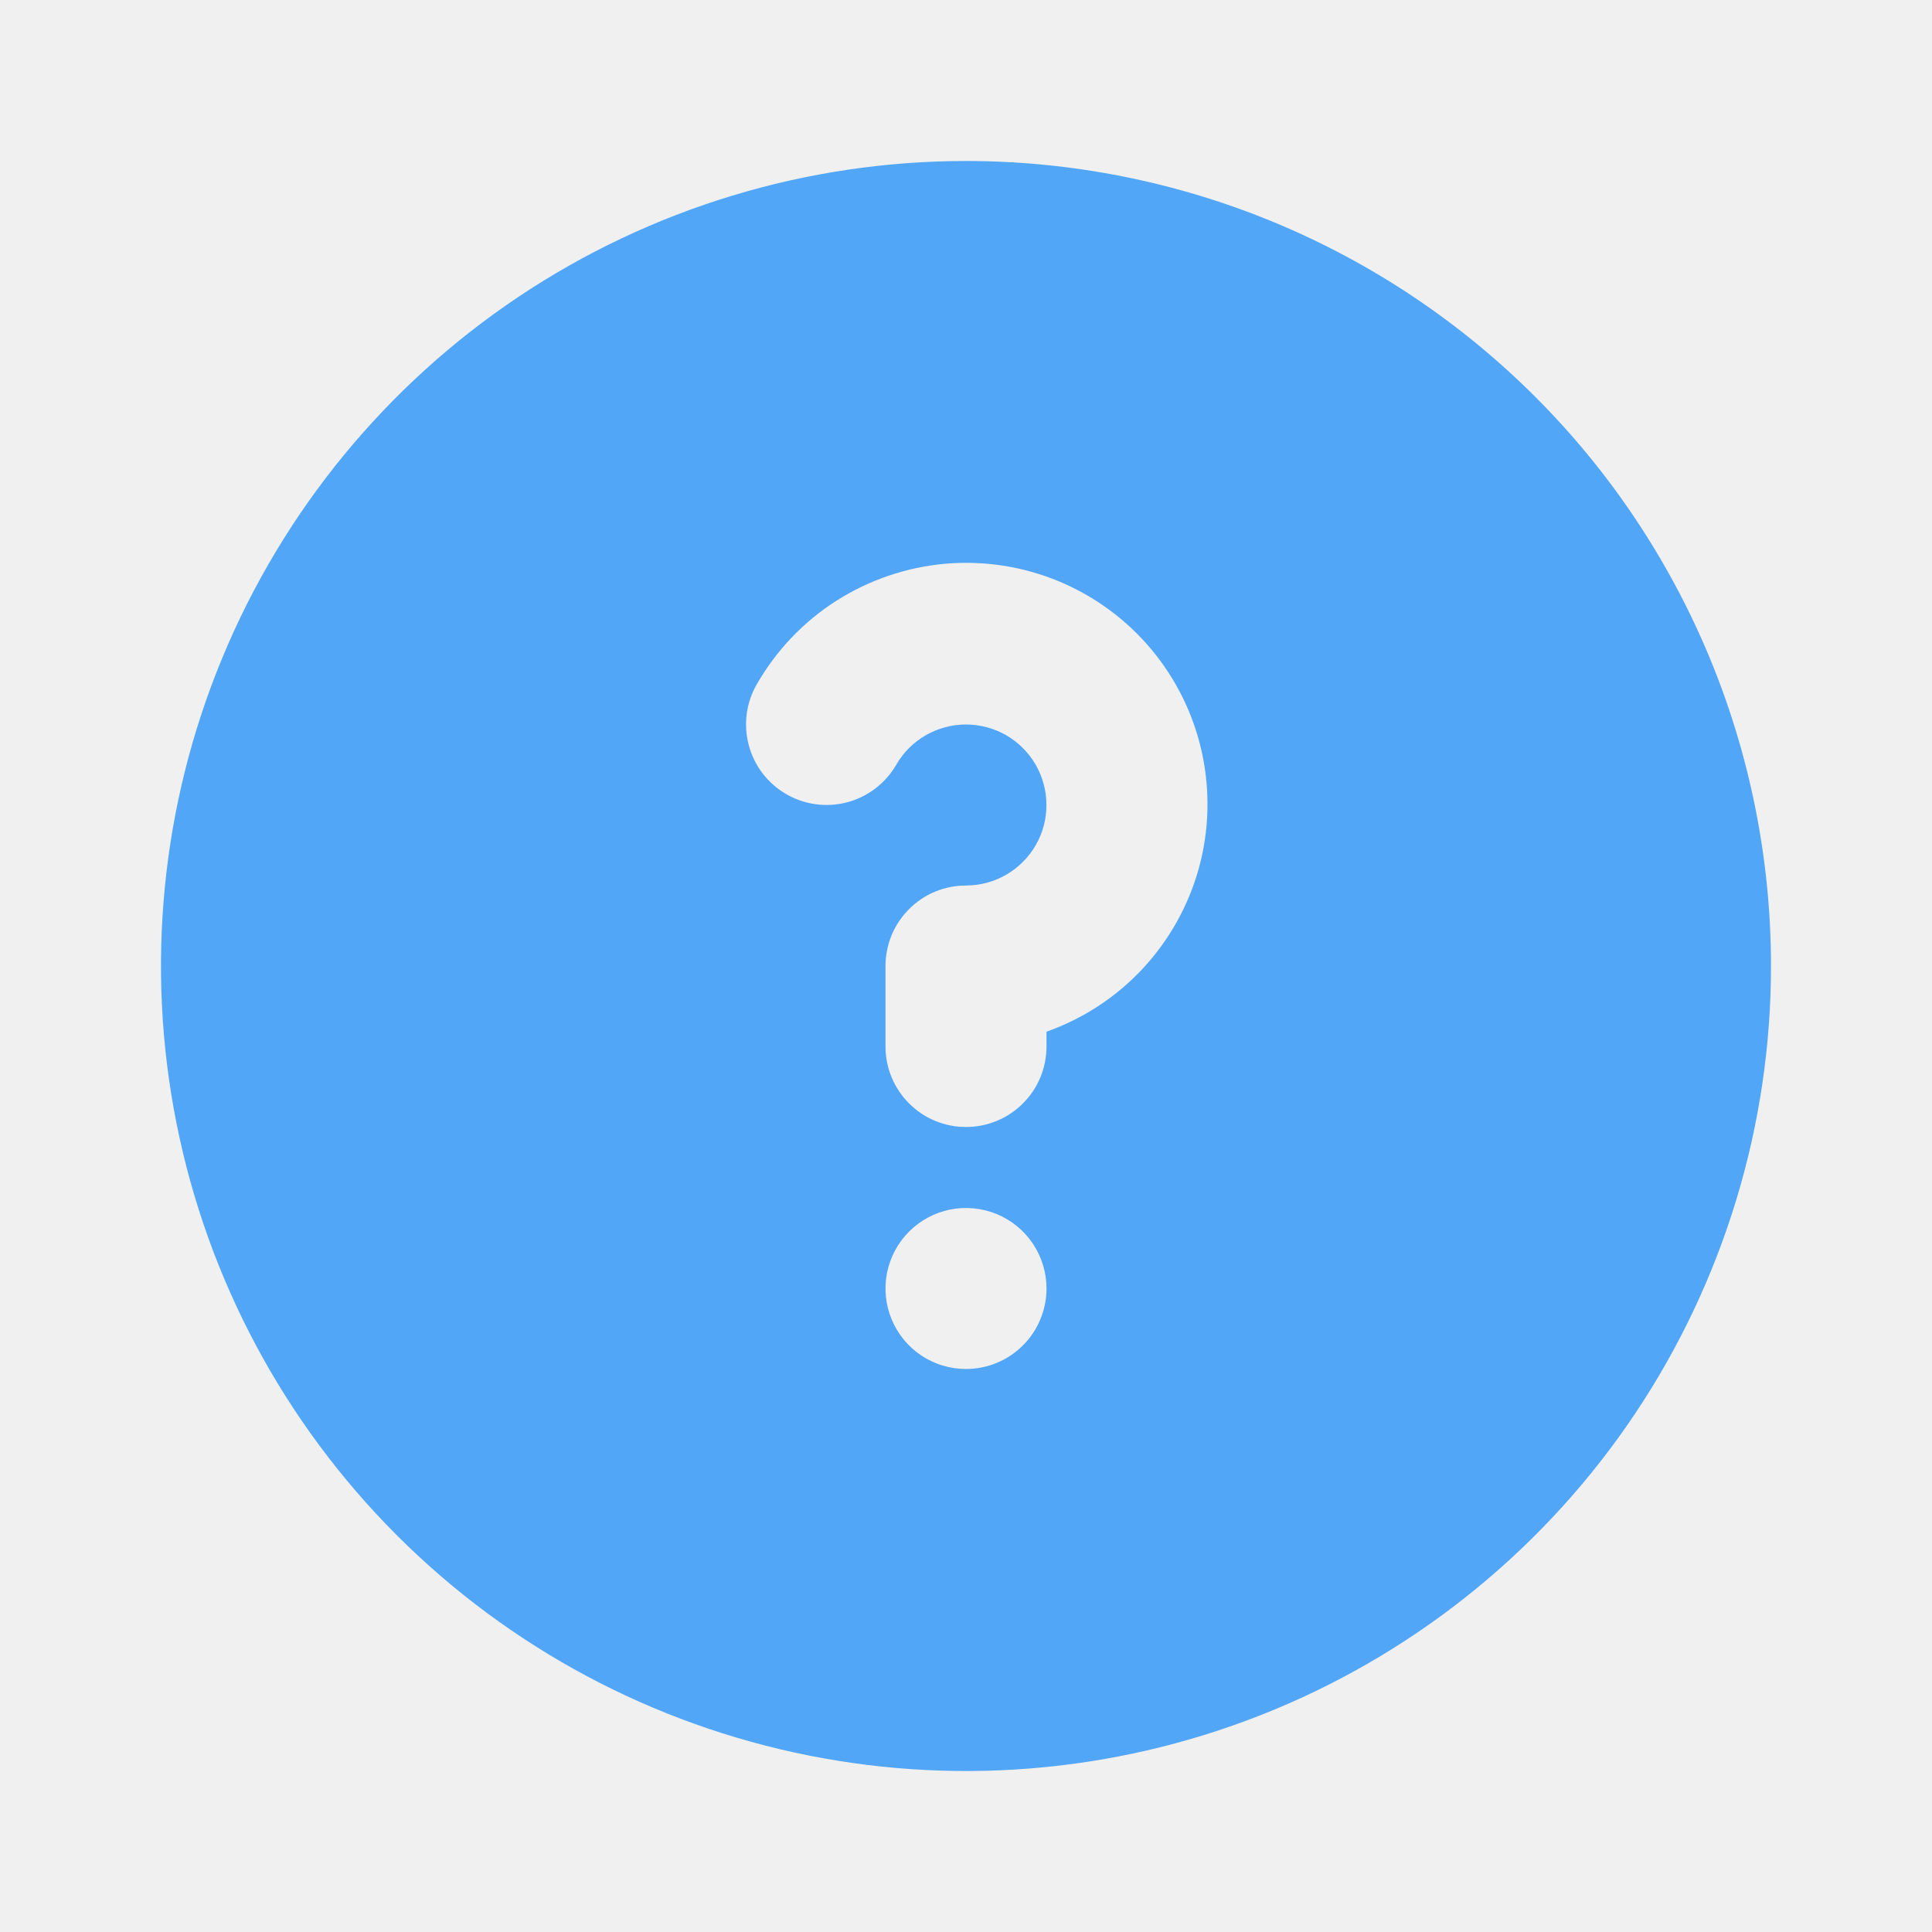
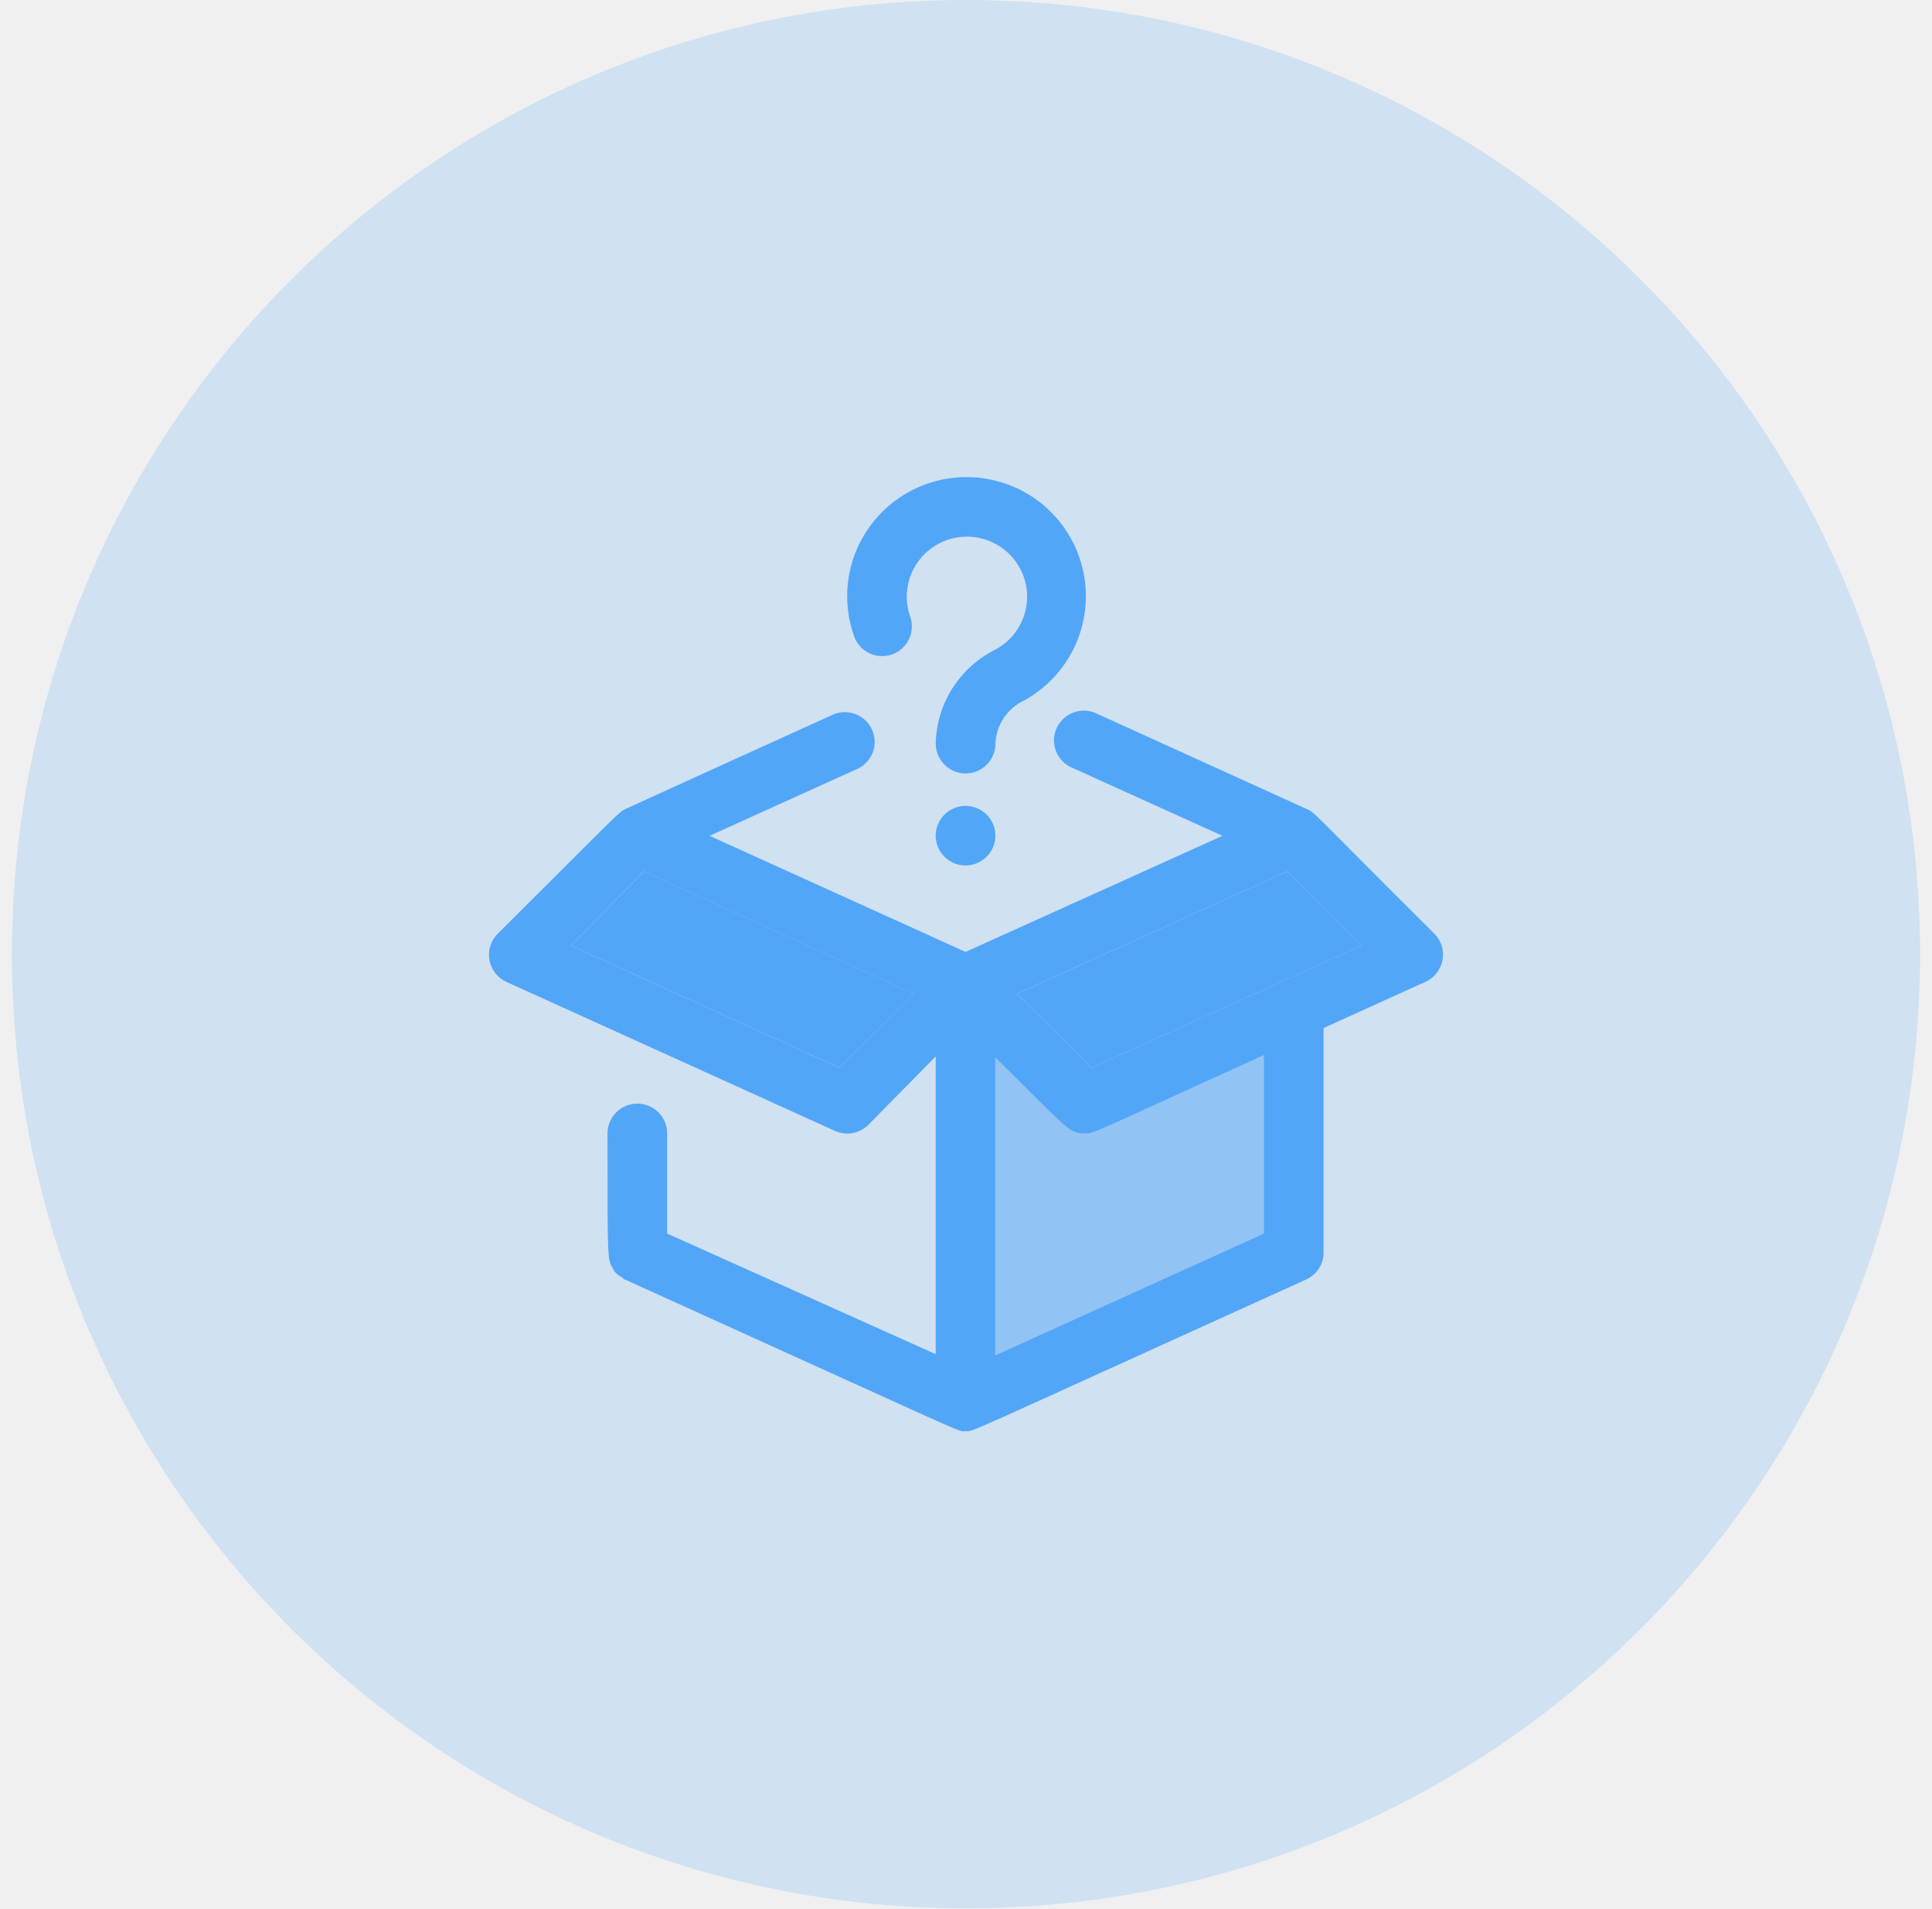
- <svg xmlns="http://www.w3.org/2000/svg" width="24" height="24" viewBox="0 0 24 24" fill="none">
-   <path d="M12 2C10.022 2 8.089 2.586 6.444 3.685C4.8 4.784 3.518 6.346 2.761 8.173C2.004 10 1.806 12.011 2.192 13.951C2.578 15.891 3.53 17.672 4.929 19.071C6.327 20.47 8.109 21.422 10.049 21.808C11.989 22.194 14 21.996 15.827 21.239C17.654 20.482 19.216 19.2 20.315 17.556C21.413 15.911 22 13.978 22 12C22 10.687 21.741 9.386 21.239 8.173C20.736 6.96 20 5.857 19.071 4.929C18.142 4 17.04 3.264 15.827 2.761C14.614 2.259 13.313 2 12 2ZM12 17.006C11.802 17.006 11.609 16.948 11.444 16.838C11.28 16.728 11.152 16.572 11.076 16.389C11 16.206 10.981 16.005 11.019 15.811C11.058 15.617 11.153 15.439 11.293 15.299C11.433 15.159 11.611 15.064 11.805 15.025C11.999 14.987 12.2 15.007 12.383 15.082C12.565 15.158 12.722 15.286 12.832 15.451C12.941 15.615 13 15.808 13 16.006C13 16.271 12.895 16.526 12.707 16.713C12.52 16.901 12.265 17.006 12 17.006ZM13 12.816V13C13 13.265 12.895 13.52 12.707 13.707C12.52 13.895 12.265 14 12 14C11.735 14 11.48 13.895 11.293 13.707C11.105 13.52 11 13.265 11 13V12C11 11.869 11.026 11.739 11.076 11.617C11.126 11.496 11.2 11.386 11.293 11.293C11.386 11.2 11.496 11.126 11.617 11.076C11.739 11.026 11.869 11 12 11C12.176 11 12.348 10.954 12.5 10.866C12.652 10.778 12.778 10.652 12.866 10.499C12.954 10.347 13 10.175 12.999 9.999C12.999 9.824 12.953 9.651 12.865 9.499C12.777 9.347 12.651 9.221 12.499 9.133C12.347 9.046 12.174 9 11.998 9C11.823 9 11.65 9.047 11.498 9.135C11.347 9.222 11.22 9.349 11.133 9.501C11 9.73 10.781 9.898 10.525 9.966C10.269 10.034 9.996 9.998 9.767 9.865C9.537 9.732 9.37 9.514 9.302 9.258C9.233 9.001 9.269 8.728 9.402 8.499C9.643 8.079 9.981 7.724 10.388 7.464C10.796 7.204 11.26 7.046 11.742 7.003C12.223 6.961 12.708 7.036 13.155 7.222C13.601 7.408 13.996 7.699 14.305 8.07C14.615 8.442 14.83 8.883 14.932 9.355C15.034 9.828 15.021 10.318 14.893 10.784C14.764 11.25 14.525 11.678 14.196 12.032C13.866 12.386 13.456 12.655 13 12.816Z" fill="#52A6F8" />
+ <svg xmlns="http://www.w3.org/2000/svg" width="81" height="80" viewBox="0 0 81 80" fill="none">
+   <circle cx="40.5" cy="40" r="40" fill="#52A6F8" fill-opacity="0.2" />
+   <g clip-path="url(#clip0_418_3021)">
+     <path d="M60.391 39.513C60.329 39.373 60.241 39.247 60.133 39.139C55.017 34.047 55.13 34.059 54.779 33.913L46.023 29.934C45.729 29.78 45.386 29.748 45.069 29.846C44.752 29.944 44.487 30.164 44.333 30.457C44.178 30.75 44.146 31.092 44.244 31.408C44.343 31.724 44.563 31.988 44.856 32.143C44.902 32.167 44.949 32.188 44.997 32.206L51.252 35.039L40.481 39.906L29.748 35.039L36.002 32.206C36.284 32.058 36.499 31.808 36.602 31.508C36.706 31.207 36.691 30.879 36.56 30.589C36.429 30.299 36.193 30.07 35.898 29.949C35.604 29.827 35.275 29.822 34.977 29.934C29.05 32.618 26.214 33.919 26.214 33.919C25.921 34.065 26.021 34.014 20.866 39.145C20.723 39.288 20.616 39.464 20.556 39.657C20.496 39.85 20.484 40.056 20.521 40.254C20.558 40.453 20.643 40.64 20.768 40.799C20.894 40.958 21.056 41.084 21.241 41.167L35.002 47.407C35.233 47.513 35.491 47.545 35.741 47.501C35.992 47.456 36.222 47.336 36.403 47.158L39.23 44.287V56.768L27.971 51.713V47.513C27.971 47.182 27.84 46.865 27.605 46.631C27.37 46.397 27.052 46.265 26.72 46.265C26.389 46.265 26.07 46.397 25.836 46.631C25.601 46.865 25.47 47.182 25.47 47.513C25.47 53.03 25.47 52.755 25.695 53.179C25.772 53.341 25.905 53.469 26.07 53.541C26.195 53.629 26.07 53.604 26.233 53.654C41.219 60.44 40.093 59.994 40.481 59.994C40.869 59.994 39.855 60.393 54.754 53.641C54.974 53.543 55.16 53.383 55.291 53.182C55.422 52.98 55.492 52.745 55.492 52.505V43.095L59.758 41.161C60.061 41.026 60.298 40.776 60.416 40.467C60.535 40.158 60.526 39.815 60.391 39.513ZM35.199 44.768L23.94 39.638L26.989 36.53L38.31 41.66L35.199 44.768ZM52.987 51.71L41.729 56.814V44.334C44.806 47.354 44.794 47.516 45.482 47.516C45.894 47.516 45.569 47.604 52.987 44.234V51.71ZM45.757 44.768L42.642 41.66L53.963 36.53L57.078 39.638L45.757 44.768Z" fill="#52A6F8" />
+     <path d="M57.081 39.638L45.76 44.767L42.645 41.66L53.966 36.53L57.081 39.638Z" fill="#52A6F8" />
+     <path d="M52.99 44.231V51.707L41.732 56.811V44.331C44.809 47.351 44.797 47.513 45.485 47.513C45.898 47.513 45.572 47.601 52.99 44.231Z" fill="#52A6F8" fill-opacity="0.5" />
+     <path d="M38.317 41.66L35.202 44.767L23.943 39.638L26.996 36.53L38.317 41.66Z" fill="#52A6F8" />
+     <path d="M39.23 31.176C39.246 30.354 39.488 29.551 39.929 28.856C40.37 28.161 40.994 27.599 41.732 27.232C42.156 27.005 42.507 26.661 42.742 26.242C42.977 25.822 43.087 25.344 43.058 24.864C43.029 24.384 42.863 23.923 42.58 23.534C42.297 23.145 41.908 22.846 41.459 22.67C41.011 22.495 40.521 22.451 40.048 22.545C39.576 22.639 39.14 22.865 38.792 23.198C38.445 23.531 38.2 23.956 38.087 24.423C37.974 24.89 37.997 25.38 38.154 25.834C38.211 25.989 38.236 26.153 38.229 26.317C38.222 26.482 38.182 26.643 38.112 26.791C38.041 26.94 37.943 27.074 37.82 27.184C37.698 27.294 37.555 27.38 37.4 27.434C37.245 27.489 37.08 27.513 36.915 27.504C36.751 27.495 36.59 27.453 36.441 27.382C36.293 27.31 36.16 27.21 36.051 27.087C35.942 26.963 35.858 26.82 35.805 26.665V26.658C35.486 25.76 35.432 24.79 35.648 23.862C35.865 22.934 36.343 22.087 37.026 21.422C37.709 20.756 38.569 20.299 39.504 20.105C40.439 19.912 41.41 19.989 42.302 20.328C43.195 20.667 43.971 21.253 44.54 22.018C45.109 22.783 45.447 23.695 45.514 24.645C45.58 25.596 45.373 26.545 44.916 27.382C44.459 28.218 43.772 28.907 42.935 29.366C42.588 29.529 42.292 29.784 42.08 30.103C41.868 30.422 41.748 30.794 41.734 31.176C41.734 31.507 41.602 31.825 41.368 32.059C41.133 32.293 40.815 32.424 40.483 32.424C40.151 32.424 39.833 32.293 39.599 32.059C39.364 31.825 39.232 31.507 39.232 31.176H39.23Z" fill="#52A6F8" />
+     <path d="M40.481 36.281C40.233 36.281 39.992 36.208 39.786 36.07C39.58 35.933 39.42 35.738 39.325 35.51C39.23 35.282 39.206 35.031 39.254 34.789C39.302 34.547 39.421 34.325 39.596 34.15C39.771 33.976 39.994 33.857 40.237 33.809C40.48 33.761 40.731 33.785 40.96 33.88C41.188 33.974 41.384 34.134 41.521 34.339C41.658 34.545 41.732 34.786 41.732 35.033C41.732 35.364 41.6 35.681 41.365 35.915C41.131 36.149 40.813 36.281 40.481 36.281Z" fill="#52A6F8" />
+   </g>
+   <defs>
+     <clipPath id="clip0_418_3021">
+       <rect width="40" height="40" fill="white" transform="translate(20.5 20)" />
+     </clipPath>
+   </defs>
</svg>
